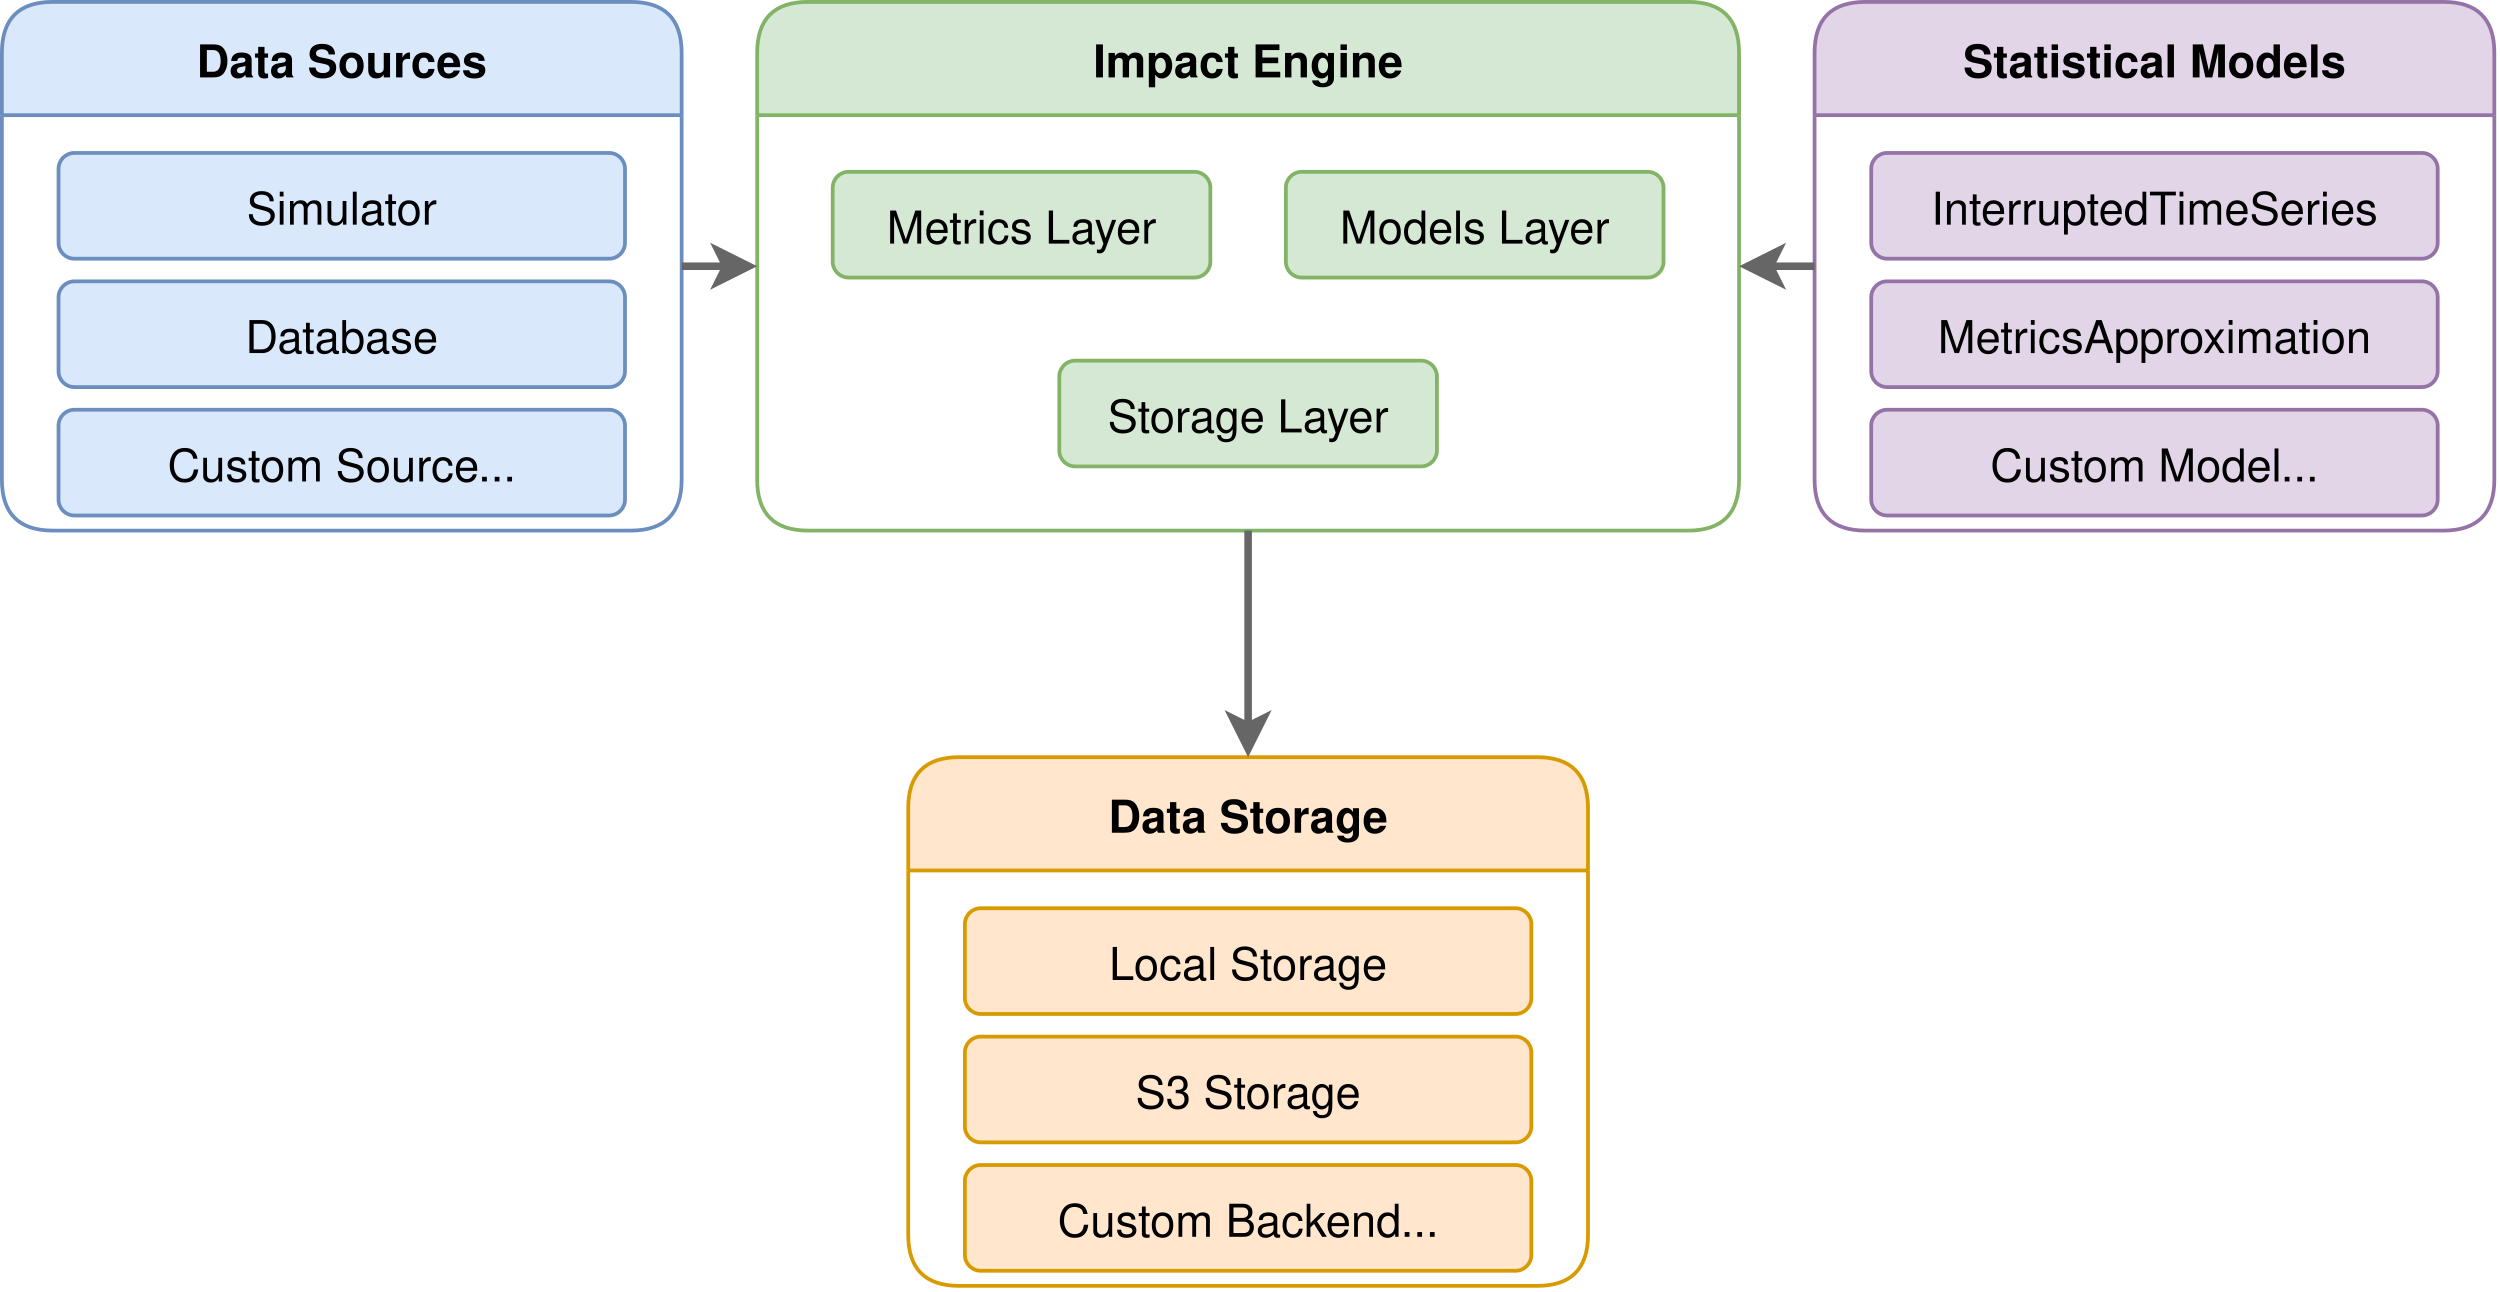
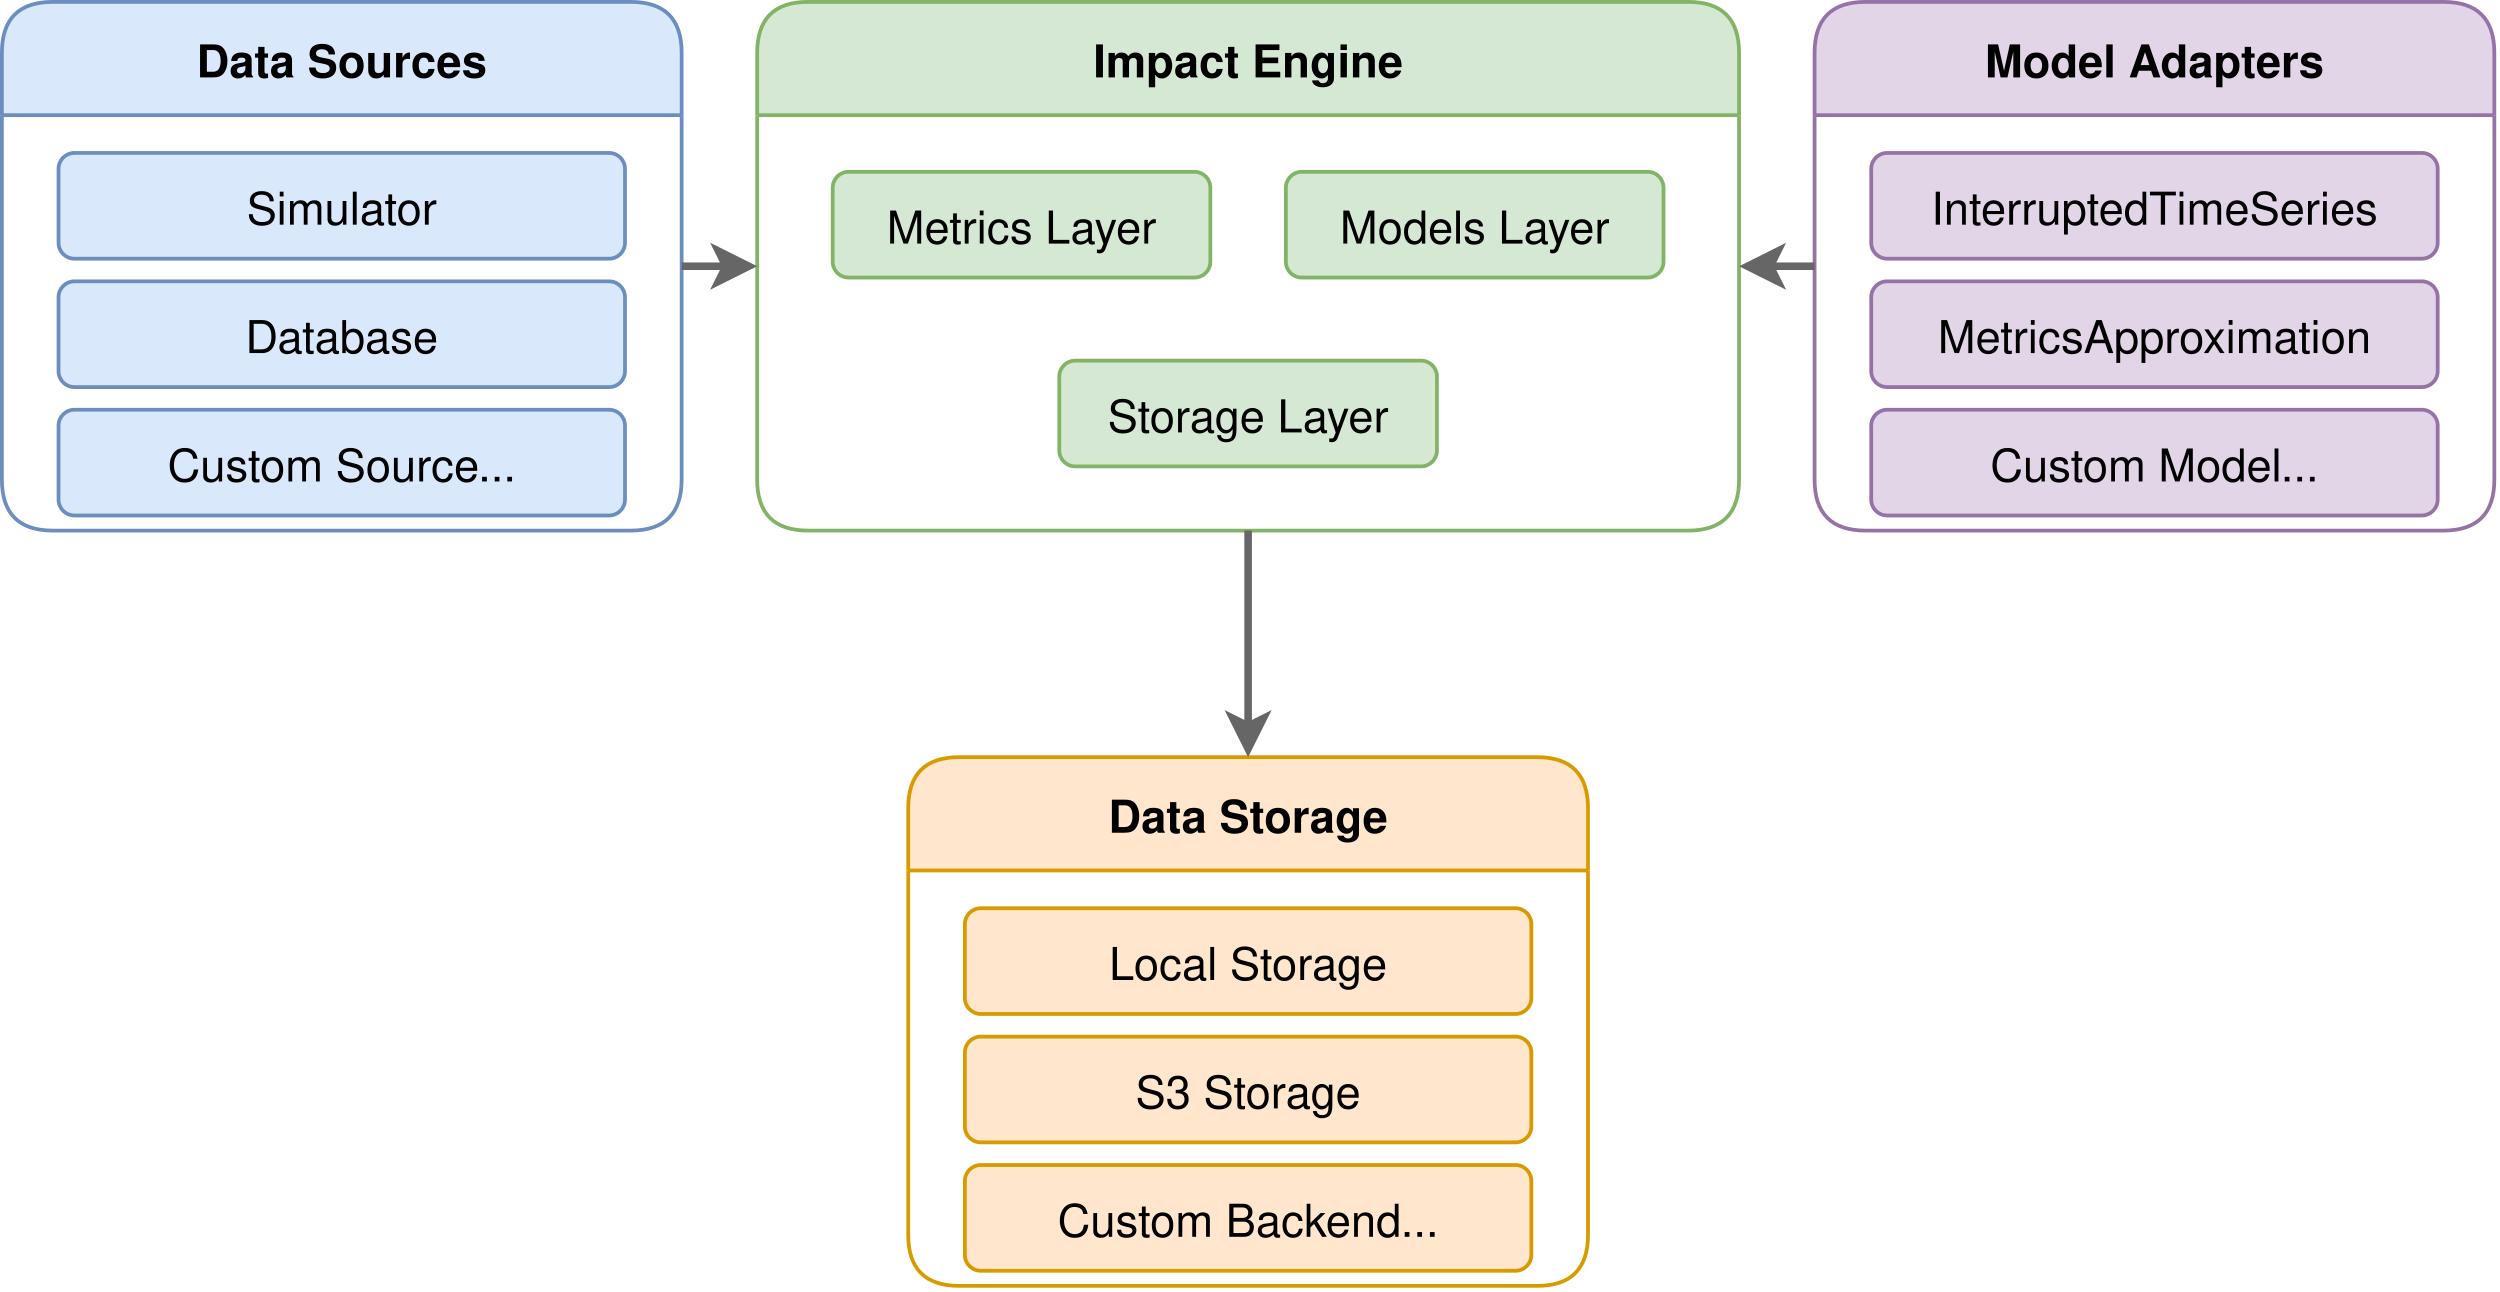
<svg xmlns="http://www.w3.org/2000/svg" style="background: transparent; background-color: transparent; color-scheme: light dark;" version="1.1" width="662px" height="342px" viewBox="-0.5 -0.5 662 342">
  <defs />
  <g>
    <g data-cell-id="0">
      <g data-cell-id="1">
        <g data-cell-id="ds-group">
          <g>
            <path d="M 180 30 L 180 13.5 Q 180 0 166.5 0 L 13.5 0 Q 0 0 0 13.5 L 0 30" fill="#dae8fc" stroke="#6c8ebf" stroke-miterlimit="10" pointer-events="all" style="fill: light-dark(rgb(218, 232, 252), rgb(29, 41, 59)); stroke: light-dark(rgb(108, 142, 191), rgb(92, 121, 163));" />
            <path d="M 0 30 L 0 126.5 Q 0 140 13.5 140 L 166.5 140 Q 180 140 180 126.5 L 180 30" fill="none" stroke="#6c8ebf" stroke-miterlimit="10" pointer-events="none" style="stroke: light-dark(rgb(108, 142, 191), rgb(92, 121, 163));" />
            <path d="M 0 30 L 180 30" fill="none" stroke="#6c8ebf" stroke-miterlimit="10" pointer-events="none" style="stroke: light-dark(rgb(108, 142, 191), rgb(92, 121, 163));" />
          </g>
          <g>
            <g fill="#000000" font-family="Helvetica" font-weight="bold" text-anchor="middle" font-size="12px" style="fill: light-dark(rgb(0, 0, 0), rgb(255, 255, 255));">
              <text x="90" y="20">Data Sources</text>
            </g>
          </g>
          <g data-cell-id="ds-sim">
            <g>
              <rect x="15" y="40" width="150" height="28" rx="4.2" ry="4.2" fill="#dae8fc" stroke="#6c8ebf" pointer-events="all" style="fill: light-dark(rgb(218, 232, 252), rgb(29, 41, 59)); stroke: light-dark(rgb(108, 142, 191), rgb(92, 121, 163));" />
            </g>
            <g>
              <g fill="#000000" font-family="Helvetica" text-anchor="middle" font-size="12px" style="fill: light-dark(rgb(0, 0, 0), rgb(255, 255, 255));">
                <text x="90" y="59">Simulator</text>
              </g>
            </g>
          </g>
          <g data-cell-id="ds-db">
            <g>
              <rect x="15" y="74" width="150" height="28" rx="4.2" ry="4.2" fill="#dae8fc" stroke="#6c8ebf" pointer-events="all" style="fill: light-dark(rgb(218, 232, 252), rgb(29, 41, 59)); stroke: light-dark(rgb(108, 142, 191), rgb(92, 121, 163));" />
            </g>
            <g>
              <g fill="#000000" font-family="Helvetica" text-anchor="middle" font-size="12px" style="fill: light-dark(rgb(0, 0, 0), rgb(255, 255, 255));">
                <text x="90" y="93">Database</text>
              </g>
            </g>
          </g>
          <g data-cell-id="ds-custom">
            <g>
              <rect x="15" y="108" width="150" height="28" rx="4.2" ry="4.2" fill="#dae8fc" stroke="#6c8ebf" pointer-events="all" style="fill: light-dark(rgb(218, 232, 252), rgb(29, 41, 59)); stroke: light-dark(rgb(108, 142, 191), rgb(92, 121, 163));" />
            </g>
            <g>
              <g fill="#000000" font-family="Helvetica" text-anchor="middle" font-size="12px" style="fill: light-dark(rgb(0, 0, 0), rgb(255, 255, 255));">
                <text x="90" y="127">Custom Source...</text>
              </g>
            </g>
          </g>
        </g>
        <g data-cell-id="ie-group">
          <g>
            <path d="M 460 30 L 460 13.5 Q 460 0 446.5 0 L 213.5 0 Q 200 0 200 13.5 L 200 30" fill="#d5e8d4" stroke="#82b366" stroke-miterlimit="10" pointer-events="all" style="fill: light-dark(rgb(213, 232, 212), rgb(31, 47, 30)); stroke: light-dark(rgb(130, 179, 102), rgb(68, 110, 44));" />
            <path d="M 200 30 L 200 126.5 Q 200 140 213.5 140 L 446.5 140 Q 460 140 460 126.5 L 460 30" fill="none" stroke="#82b366" stroke-miterlimit="10" pointer-events="none" style="stroke: light-dark(rgb(130, 179, 102), rgb(68, 110, 44));" />
            <path d="M 200 30 L 460 30" fill="none" stroke="#82b366" stroke-miterlimit="10" pointer-events="none" style="stroke: light-dark(rgb(130, 179, 102), rgb(68, 110, 44));" />
          </g>
          <g>
            <g fill="#000000" font-family="Helvetica" font-weight="bold" text-anchor="middle" font-size="12px" style="fill: light-dark(rgb(0, 0, 0), rgb(255, 255, 255));">
              <text x="330" y="20">Impact Engine</text>
            </g>
          </g>
          <g data-cell-id="ie-metrics">
            <g>
              <rect x="220" y="45" width="100" height="28" rx="4.2" ry="4.2" fill="#d5e8d4" stroke="#82b366" pointer-events="all" style="fill: light-dark(rgb(213, 232, 212), rgb(31, 47, 30)); stroke: light-dark(rgb(130, 179, 102), rgb(68, 110, 44));" />
            </g>
            <g>
              <g fill="#000000" font-family="Helvetica" text-anchor="middle" font-size="12px" style="fill: light-dark(rgb(0, 0, 0), rgb(255, 255, 255));">
                <text x="270" y="64">Metrics Layer</text>
              </g>
            </g>
          </g>
          <g data-cell-id="ie-models">
            <g>
              <rect x="340" y="45" width="100" height="28" rx="4.2" ry="4.2" fill="#d5e8d4" stroke="#82b366" pointer-events="all" style="fill: light-dark(rgb(213, 232, 212), rgb(31, 47, 30)); stroke: light-dark(rgb(130, 179, 102), rgb(68, 110, 44));" />
            </g>
            <g>
              <g fill="#000000" font-family="Helvetica" text-anchor="middle" font-size="12px" style="fill: light-dark(rgb(0, 0, 0), rgb(255, 255, 255));">
                <text x="390" y="64">Models Layer</text>
              </g>
            </g>
          </g>
          <g data-cell-id="ie-storage">
            <g>
              <rect x="280" y="95" width="100" height="28" rx="4.2" ry="4.2" fill="#d5e8d4" stroke="#82b366" pointer-events="all" style="fill: light-dark(rgb(213, 232, 212), rgb(31, 47, 30)); stroke: light-dark(rgb(130, 179, 102), rgb(68, 110, 44));" />
            </g>
            <g>
              <g fill="#000000" font-family="Helvetica" text-anchor="middle" font-size="12px" style="fill: light-dark(rgb(0, 0, 0), rgb(255, 255, 255));">
                <text x="330" y="114">Storage Layer</text>
              </g>
            </g>
          </g>
        </g>
        <g data-cell-id="sm-group">
          <g>
            <path d="M 660 30 L 660 13.5 Q 660 0 646.5 0 L 493.5 0 Q 480 0 480 13.5 L 480 30" fill="#e1d5e7" stroke="#9673a6" stroke-miterlimit="10" pointer-events="all" style="fill: light-dark(rgb(225, 213, 231), rgb(57, 47, 63)); stroke: light-dark(rgb(150, 115, 166), rgb(149, 119, 163));" />
            <path d="M 480 30 L 480 126.5 Q 480 140 493.5 140 L 646.5 140 Q 660 140 660 126.5 L 660 30" fill="none" stroke="#9673a6" stroke-miterlimit="10" pointer-events="none" style="stroke: light-dark(rgb(150, 115, 166), rgb(149, 119, 163));" />
            <path d="M 480 30 L 660 30" fill="none" stroke="#9673a6" stroke-miterlimit="10" pointer-events="none" style="stroke: light-dark(rgb(150, 115, 166), rgb(149, 119, 163));" />
          </g>
          <g>
            <g fill="#000000" font-family="Helvetica" font-weight="bold" text-anchor="middle" font-size="12px" style="fill: light-dark(rgb(0, 0, 0), rgb(255, 255, 255));">
-               <text x="570" y="20">Statistical Models</text>
+               <text x="570" y="20">Model Adapters</text>
            </g>
          </g>
          <g data-cell-id="sm-its">
            <g>
              <rect x="495" y="40" width="150" height="28" rx="4.2" ry="4.2" fill="#e1d5e7" stroke="#9673a6" pointer-events="all" style="fill: light-dark(rgb(225, 213, 231), rgb(57, 47, 63)); stroke: light-dark(rgb(150, 115, 166), rgb(149, 119, 163));" />
            </g>
            <g>
              <g fill="#000000" font-family="Helvetica" text-anchor="middle" font-size="12px" style="fill: light-dark(rgb(0, 0, 0), rgb(255, 255, 255));">
                <text x="570" y="59">InterruptedTimeSeries</text>
              </g>
            </g>
          </g>
          <g data-cell-id="sm-ma">
            <g>
              <rect x="495" y="74" width="150" height="28" rx="4.2" ry="4.2" fill="#e1d5e7" stroke="#9673a6" pointer-events="all" style="fill: light-dark(rgb(225, 213, 231), rgb(57, 47, 63)); stroke: light-dark(rgb(150, 115, 166), rgb(149, 119, 163));" />
            </g>
            <g>
              <g fill="#000000" font-family="Helvetica" text-anchor="middle" font-size="12px" style="fill: light-dark(rgb(0, 0, 0), rgb(255, 255, 255));">
                <text x="570" y="93">MetricsApproximation</text>
              </g>
            </g>
          </g>
          <g data-cell-id="sm-custom">
            <g>
              <rect x="495" y="108" width="150" height="28" rx="4.2" ry="4.2" fill="#e1d5e7" stroke="#9673a6" pointer-events="all" style="fill: light-dark(rgb(225, 213, 231), rgb(57, 47, 63)); stroke: light-dark(rgb(150, 115, 166), rgb(149, 119, 163));" />
            </g>
            <g>
              <g fill="#000000" font-family="Helvetica" text-anchor="middle" font-size="12px" style="fill: light-dark(rgb(0, 0, 0), rgb(255, 255, 255));">
                <text x="570" y="127">Custom Model...</text>
              </g>
            </g>
          </g>
        </g>
        <g data-cell-id="ds-storage-group">
          <g>
            <path d="M 420 230 L 420 213.5 Q 420 200 406.5 200 L 253.5 200 Q 240 200 240 213.5 L 240 230" fill="#ffe6cc" stroke="#d79b00" stroke-miterlimit="10" pointer-events="all" style="fill: light-dark(rgb(255, 230, 204), rgb(54, 33, 10)); stroke: light-dark(rgb(215, 155, 0), rgb(153, 101, 0));" />
            <path d="M 240 230 L 240 326.5 Q 240 340 253.5 340 L 406.5 340 Q 420 340 420 326.5 L 420 230" fill="none" stroke="#d79b00" stroke-miterlimit="10" pointer-events="none" style="stroke: light-dark(rgb(215, 155, 0), rgb(153, 101, 0));" />
            <path d="M 240 230 L 420 230" fill="none" stroke="#d79b00" stroke-miterlimit="10" pointer-events="none" style="stroke: light-dark(rgb(215, 155, 0), rgb(153, 101, 0));" />
          </g>
          <g>
            <g fill="#000000" font-family="Helvetica" font-weight="bold" text-anchor="middle" font-size="12px" style="fill: light-dark(rgb(0, 0, 0), rgb(255, 255, 255));">
              <text x="330" y="220">Data Storage</text>
            </g>
          </g>
          <g data-cell-id="ds-local">
            <g>
              <rect x="255" y="240" width="150" height="28" rx="4.2" ry="4.2" fill="#ffe6cc" stroke="#d79b00" pointer-events="all" style="fill: light-dark(rgb(255, 230, 204), rgb(54, 33, 10)); stroke: light-dark(rgb(215, 155, 0), rgb(153, 101, 0));" />
            </g>
            <g>
              <g fill="#000000" font-family="Helvetica" text-anchor="middle" font-size="12px" style="fill: light-dark(rgb(0, 0, 0), rgb(255, 255, 255));">
                <text x="330" y="259">Local Storage</text>
              </g>
            </g>
          </g>
          <g data-cell-id="ds-s3">
            <g>
              <rect x="255" y="274" width="150" height="28" rx="4.2" ry="4.2" fill="#ffe6cc" stroke="#d79b00" pointer-events="all" style="fill: light-dark(rgb(255, 230, 204), rgb(54, 33, 10)); stroke: light-dark(rgb(215, 155, 0), rgb(153, 101, 0));" />
            </g>
            <g>
              <g fill="#000000" font-family="Helvetica" text-anchor="middle" font-size="12px" style="fill: light-dark(rgb(0, 0, 0), rgb(255, 255, 255));">
                <text x="330" y="293">S3 Storage</text>
              </g>
            </g>
          </g>
          <g data-cell-id="ds-custom-backend">
            <g>
              <rect x="255" y="308" width="150" height="28" rx="4.2" ry="4.2" fill="#ffe6cc" stroke="#d79b00" pointer-events="all" style="fill: light-dark(rgb(255, 230, 204), rgb(54, 33, 10)); stroke: light-dark(rgb(215, 155, 0), rgb(153, 101, 0));" />
            </g>
            <g>
              <g fill="#000000" font-family="Helvetica" text-anchor="middle" font-size="12px" style="fill: light-dark(rgb(0, 0, 0), rgb(255, 255, 255));">
                <text x="330" y="327">Custom Backend...</text>
              </g>
            </g>
          </g>
        </g>
        <g data-cell-id="arrow1">
          <g>
            <path d="M 180 70 L 191.76 70" fill="none" stroke="#666666" stroke-width="2" stroke-miterlimit="10" pointer-events="stroke" style="stroke: light-dark(rgb(102, 102, 102), rgb(149, 149, 149));" />
            <path d="M 197.76 70 L 189.76 74 L 191.76 70 L 189.76 66 Z" fill="#666666" stroke="#666666" stroke-width="2" stroke-miterlimit="10" pointer-events="all" style="fill: light-dark(rgb(102, 102, 102), rgb(149, 149, 149)); stroke: light-dark(rgb(102, 102, 102), rgb(149, 149, 149));" />
          </g>
        </g>
        <g data-cell-id="arrow2">
          <g>
            <path d="M 480 70 L 468.24 70" fill="none" stroke="#666666" stroke-width="2" stroke-miterlimit="10" pointer-events="stroke" style="stroke: light-dark(rgb(102, 102, 102), rgb(149, 149, 149));" />
            <path d="M 462.24 70 L 470.24 66 L 468.24 70 L 470.24 74 Z" fill="#666666" stroke="#666666" stroke-width="2" stroke-miterlimit="10" pointer-events="all" style="fill: light-dark(rgb(102, 102, 102), rgb(149, 149, 149)); stroke: light-dark(rgb(102, 102, 102), rgb(149, 149, 149));" />
          </g>
        </g>
        <g data-cell-id="arrow3">
          <g>
            <path d="M 330 140 L 330 191.76" fill="none" stroke="#666666" stroke-width="2" stroke-miterlimit="10" pointer-events="stroke" style="stroke: light-dark(rgb(102, 102, 102), rgb(149, 149, 149));" />
            <path d="M 330 197.76 L 326 189.76 L 330 191.76 L 334 189.76 Z" fill="#666666" stroke="#666666" stroke-width="2" stroke-miterlimit="10" pointer-events="all" style="fill: light-dark(rgb(102, 102, 102), rgb(149, 149, 149)); stroke: light-dark(rgb(102, 102, 102), rgb(149, 149, 149));" />
          </g>
        </g>
      </g>
    </g>
  </g>
</svg>
